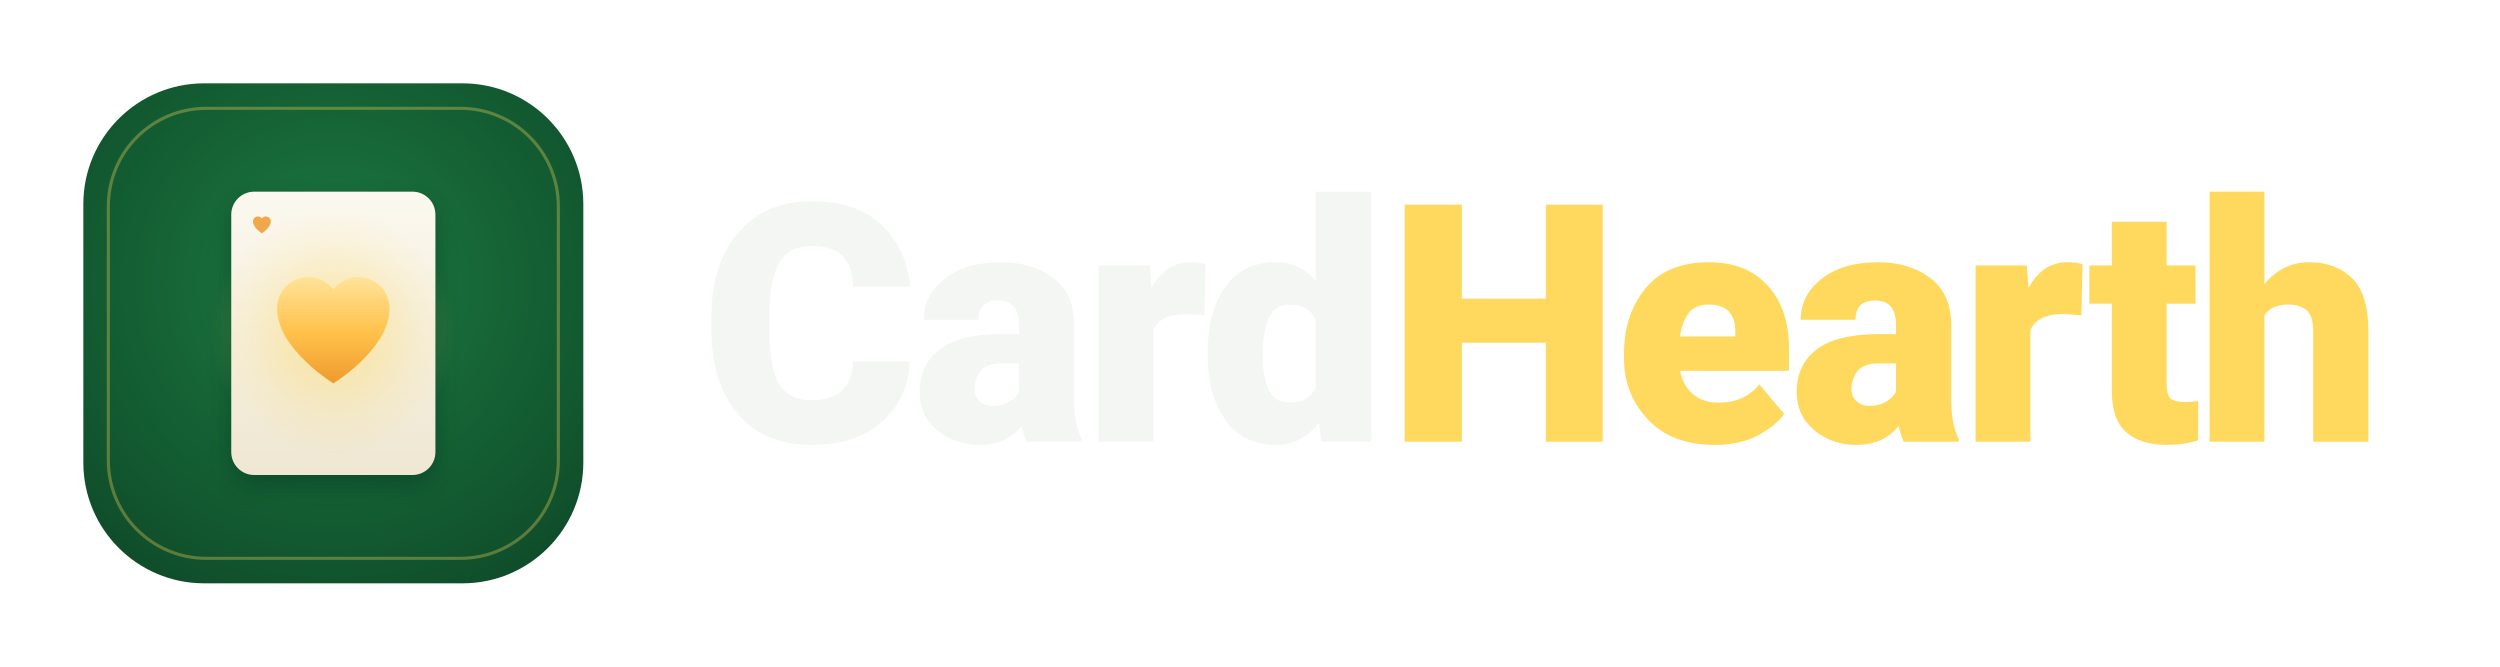
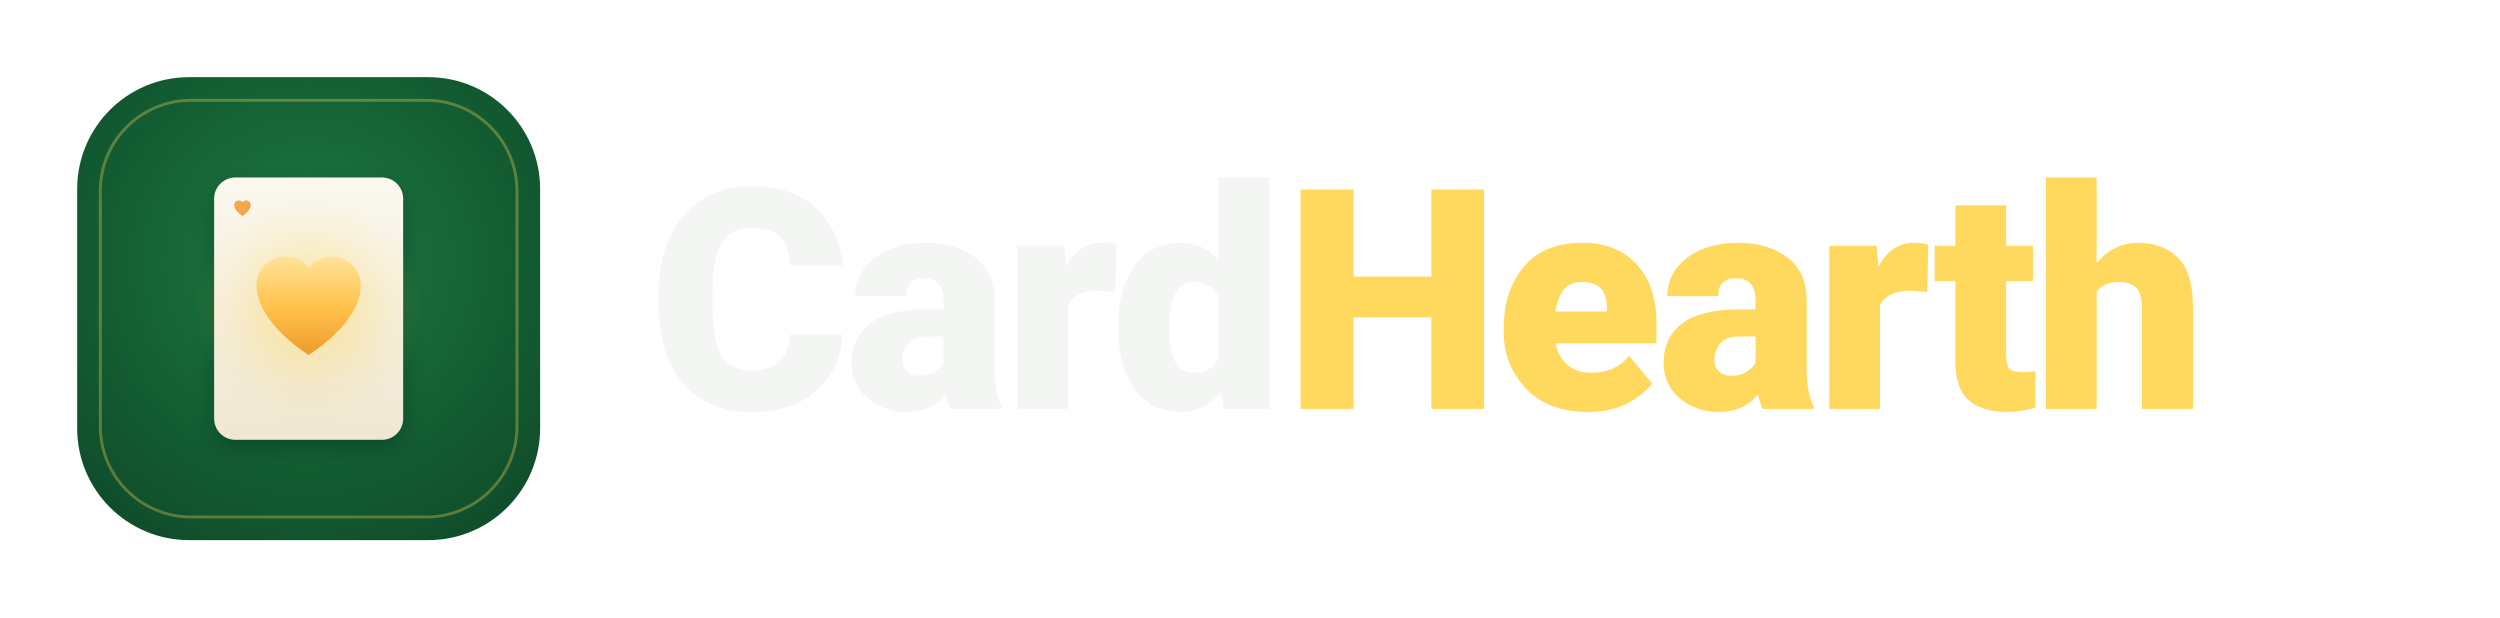
- <svg xmlns="http://www.w3.org/2000/svg" viewBox="0 0 300 80" role="img" aria-label="CardHearth">
+ <svg xmlns="http://www.w3.org/2000/svg" viewBox="0 0 324 80" role="img" aria-label="CardHearth">
  <defs>
    <radialGradient id="tileR" cx="50%" cy="40%" r="80%">
      <stop offset="0%" stop-color="#1d7a42" />
      <stop offset="58%" stop-color="#135c32" />
      <stop offset="100%" stop-color="#0e4526" />
    </radialGradient>
    <radialGradient id="glowR" cx="50%" cy="50%" r="50%">
      <stop offset="0%" stop-color="#ffd95e" stop-opacity="0.55" />
      <stop offset="70%" stop-color="#ffd95e" stop-opacity="0.12" />
      <stop offset="100%" stop-color="#ffd95e" stop-opacity="0" />
    </radialGradient>
    <linearGradient id="heartR" x1="0" y1="0" x2="0" y2="1">
      <stop offset="0%" stop-color="#ffe39a" />
      <stop offset="52%" stop-color="#ffc24b" />
      <stop offset="100%" stop-color="#ef9a2e" />
    </linearGradient>
    <linearGradient id="cardR" x1="0" y1="0" x2="0" y2="1">
      <stop offset="0%" stop-color="#fbf8ef" />
      <stop offset="100%" stop-color="#efe7d2" />
    </linearGradient>
    <filter id="shR" x="-40%" y="-40%" width="180%" height="180%">
      <feGaussianBlur stdDeviation="11" />
    </filter>
  </defs>
  <g transform="translate(8,8) scale(0.125)">
    <rect x="16" y="16" width="480" height="480" rx="116" fill="url(#tileR)" />
    <rect x="40" y="40" width="432" height="432" rx="94" fill="none" stroke="#ffd95e" stroke-opacity="0.32" stroke-width="3" />
    <rect x="158" y="130" width="196" height="272" rx="22" fill="#06301a" opacity="0.45" filter="url(#shR)" />
    <rect x="158" y="120" width="196" height="272" rx="22" fill="url(#cardR)" />
    <circle cx="256" cy="256" r="118" fill="url(#glowR)" />
    <path transform="translate(184,178) scale(6)" d="M12 21s-9-5.5-9-12a5 5 0 0 1 9-3 5 5 0 0 1 9 3c0 6.5-9 12-9 12z" fill="url(#heartR)" />
    <path transform="translate(176,140) scale(0.95)" d="M12 21s-9-5.5-9-12a5 5 0 0 1 9-3 5 5 0 0 1 9 3c0 6.5-9 12-9 12z" fill="#ef9a2e" opacity="0.85" />
  </g>
-   <text x="84" y="53" font-family="ui-sans-serif, system-ui, -apple-system, 'Segoe UI', Roboto, 'Helvetica Neue', Arial, sans-serif" font-size="40" font-weight="800" letter-spacing="-0.8" fill="#f3f6f2">Card<tspan fill="#ffd95e">Hearth</tspan>
+   <text x="84" y="53" textLength="230" lengthAdjust="spacingAndGlyphs" font-family="ui-sans-serif, system-ui, -apple-system, 'Segoe UI', Roboto, 'Helvetica Neue', Arial, sans-serif" font-size="40" font-weight="800" letter-spacing="-0.8" fill="#f3f6f2">Card<tspan fill="#ffd95e">Hearth</tspan>
  </text>
</svg>
